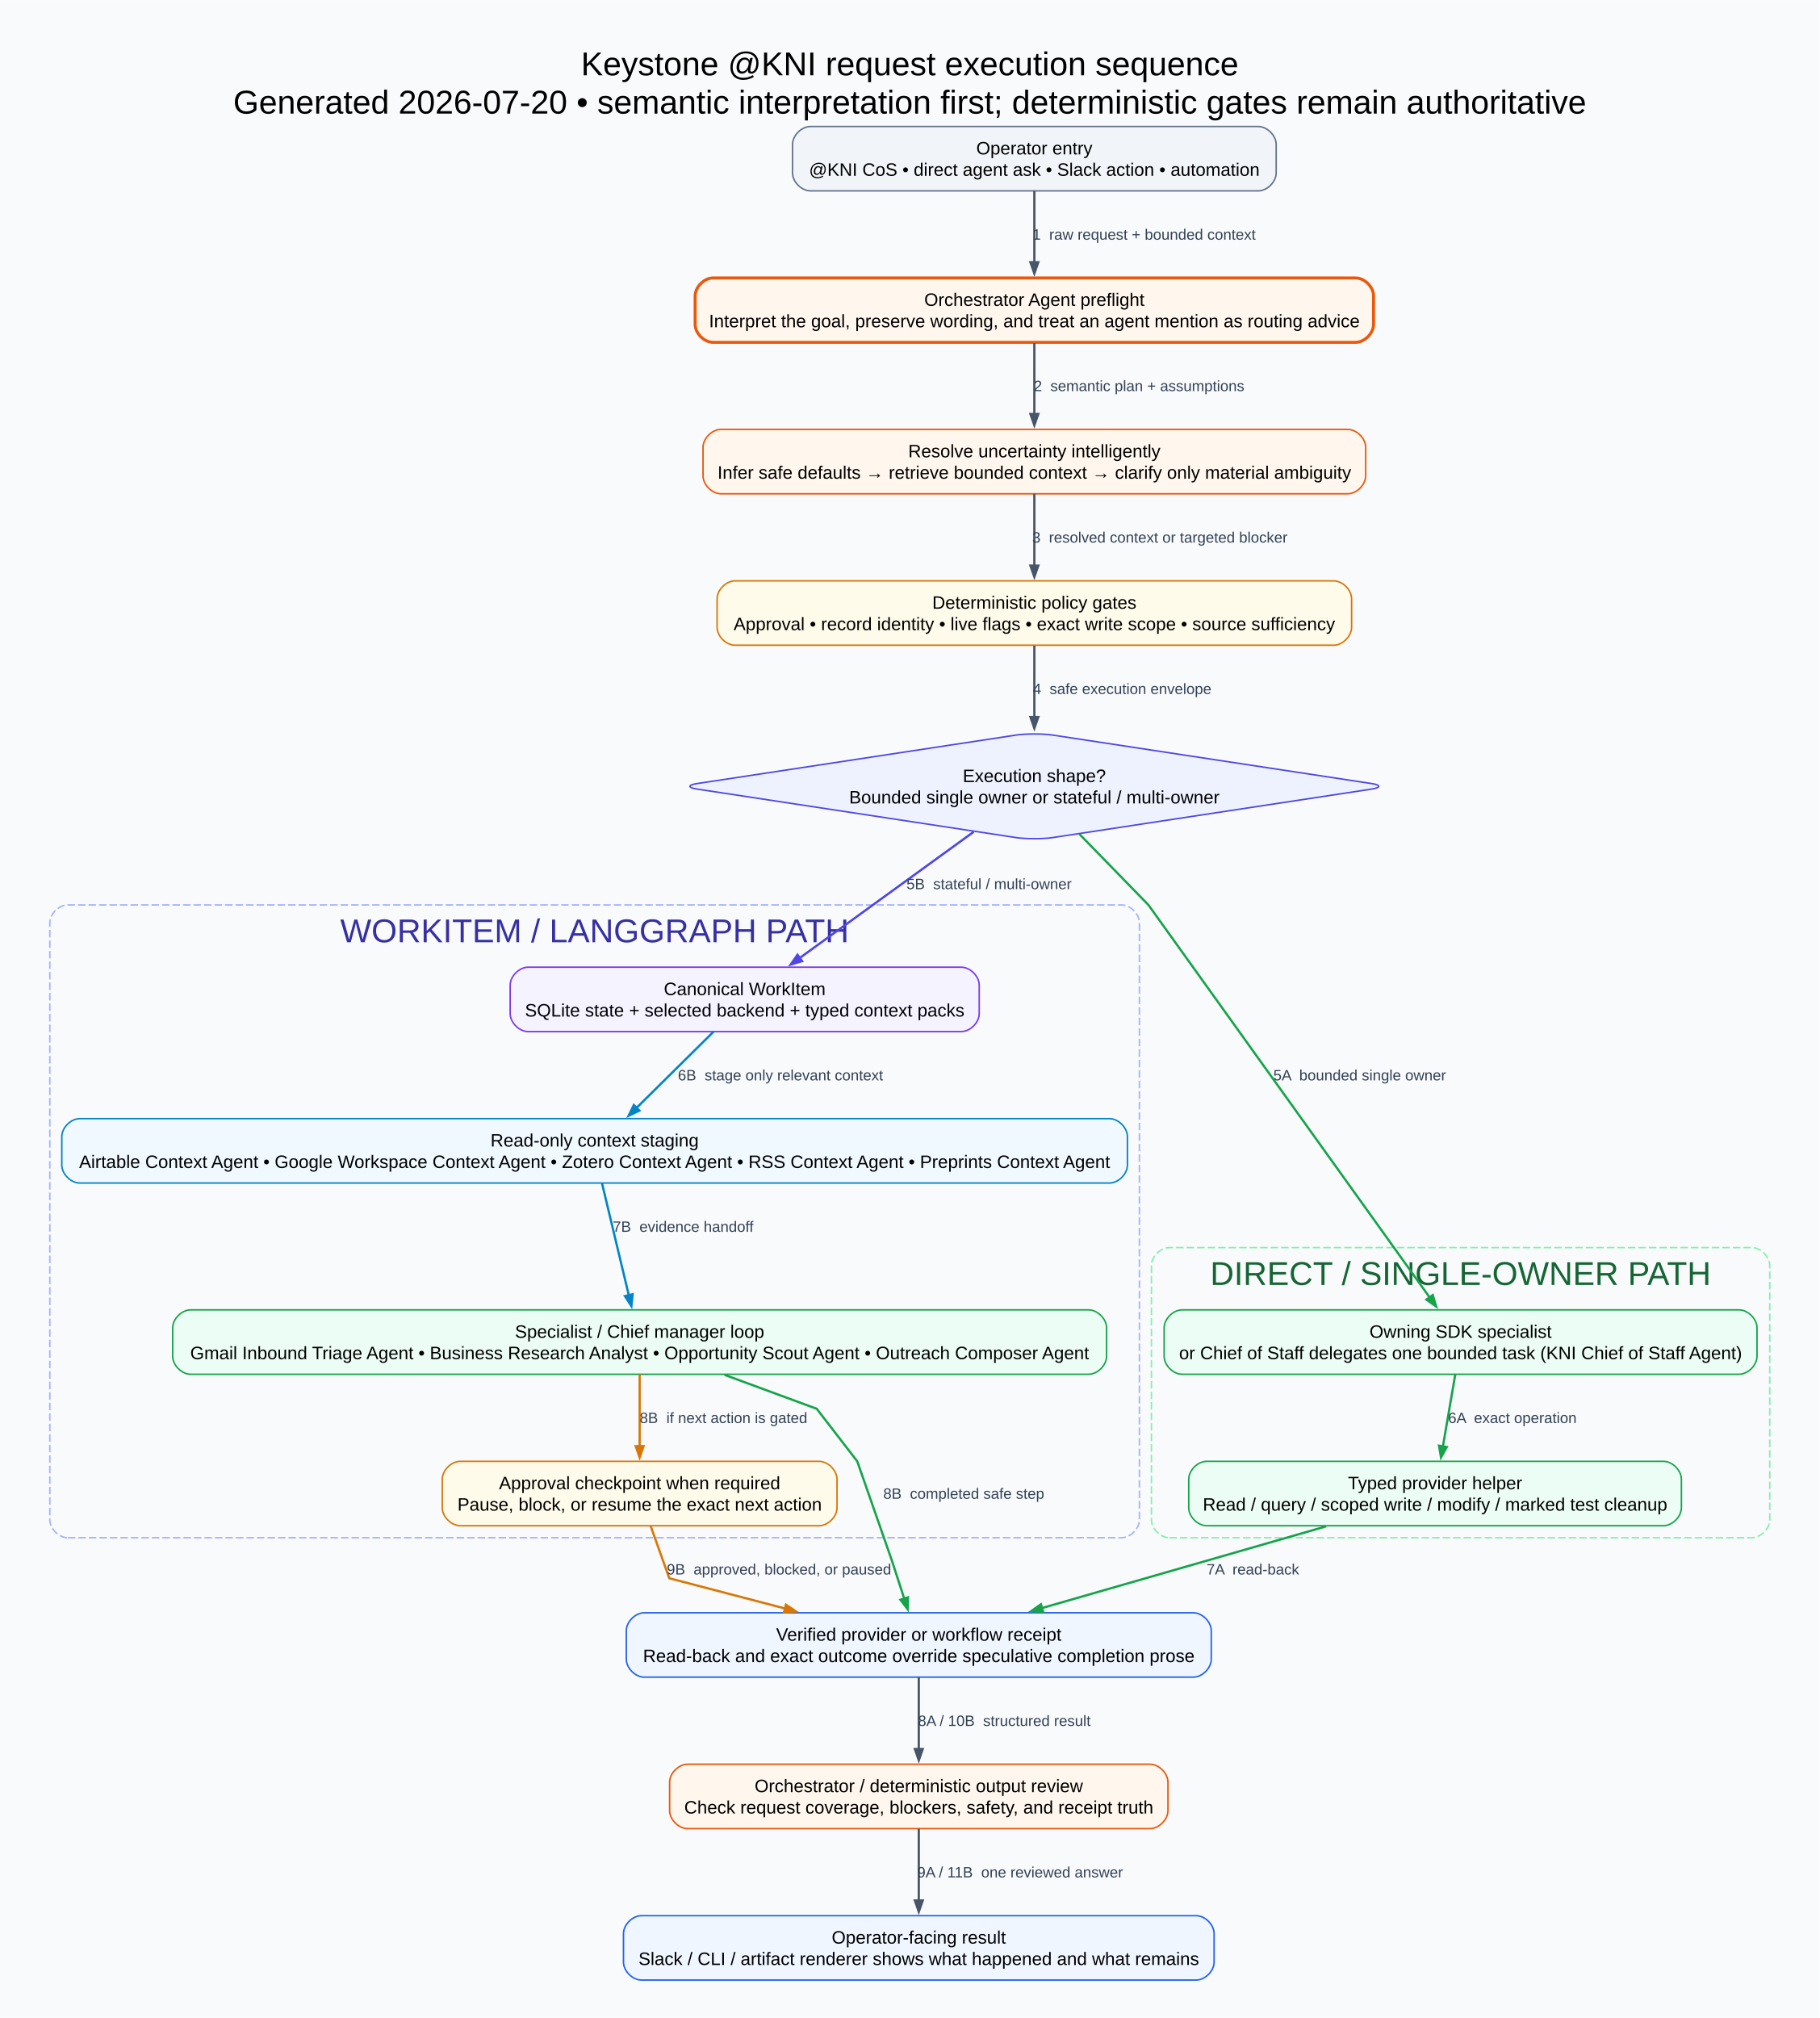
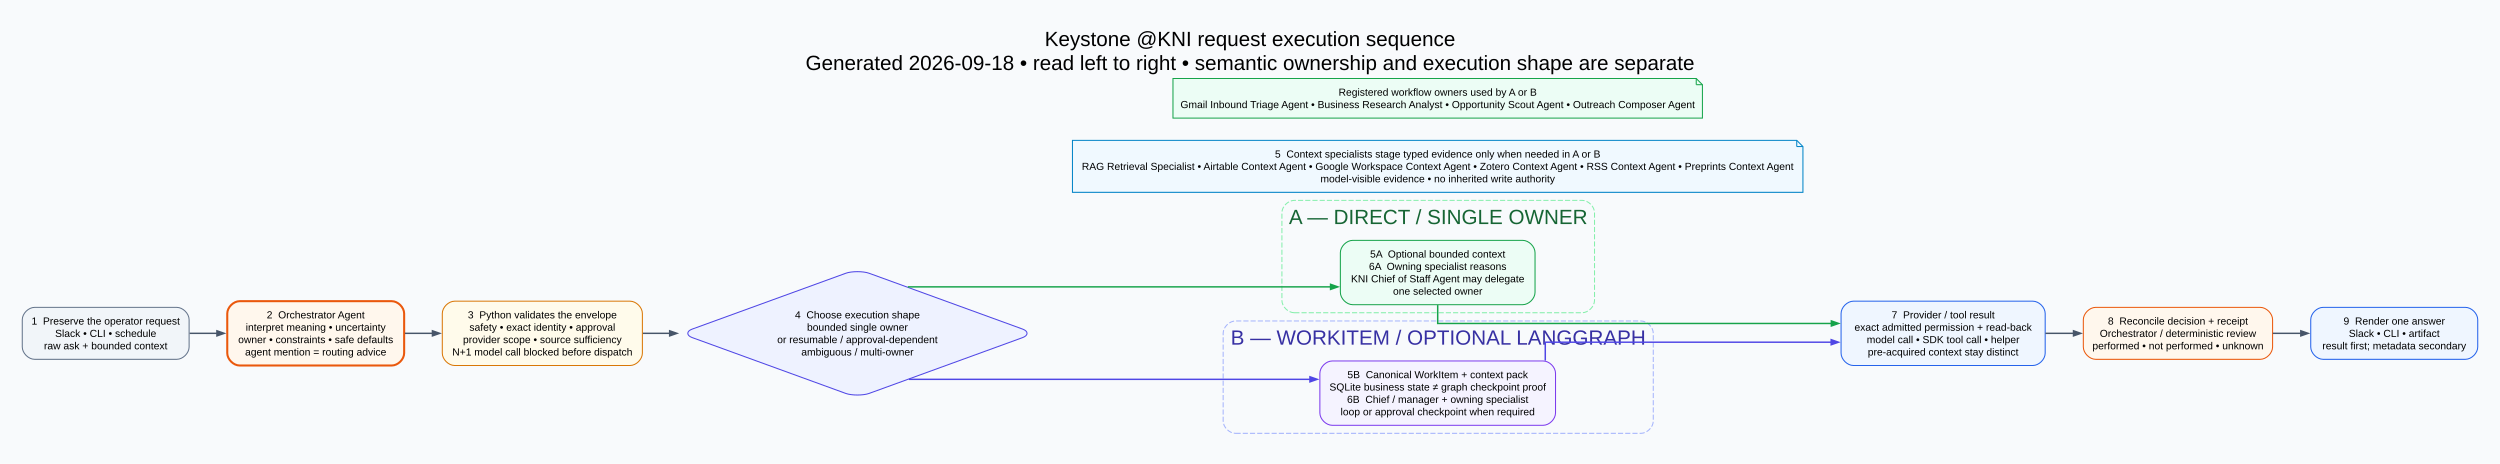
- <svg xmlns="http://www.w3.org/2000/svg" width="1212pt" height="1344pt" viewBox="0.00 0.00 1212.40 1344.30">
-   <g id="graph0" class="graph" transform="scale(1 1) rotate(0) translate(25.2 1319.1)">
-     <polygon fill="#f8fafc" stroke="none" points="-25.2,25.2 -25.2,-1319.1 1187.2,-1319.1 1187.2,25.2 -25.2,25.2" />
-     <text text-anchor="middle" x="581" y="-1269" font-family="Arial" font-size="22.00">Keystone @KNI request execution sequence</text>
-     <text text-anchor="middle" x="581" y="-1243.5" font-family="Arial" font-size="22.00">Generated 2026-07-20 • semantic interpretation first; deterministic gates remain authoritative</text>
+ <svg xmlns="http://www.w3.org/2000/svg" width="2425pt" height="450pt" viewBox="0.00 0.00 2425.15 449.90">
+   <g id="graph0" class="graph" transform="scale(1 1) rotate(0) translate(21.6 428.3)">
+     <polygon fill="#f8fafc" stroke="none" points="-21.6,21.6 -21.6,-428.3 2403.55,-428.3 2403.55,21.6 -21.6,21.6" />
+     <text text-anchor="middle" x="1190.98" y="-383.7" font-family="Arial" font-size="20.00">Keystone @KNI request execution sequence</text>
+     <text text-anchor="middle" x="1190.98" y="-360.45" font-family="Arial" font-size="20.00">Generated 2026-09-18 • read left to right • semantic ownership and execution shape are separate</text>
    <g id="clust1" class="cluster">
-       <path fill="#f8fafc" stroke="#86efac" stroke-dasharray="5,2" d="M754,-294.7C754,-294.7 1142,-294.7 1142,-294.7 1148,-294.7 1154,-300.7 1154,-306.7 1154,-306.7 1154,-476 1154,-476 1154,-482 1148,-488 1142,-488 1142,-488 754,-488 754,-488 748,-488 742,-482 742,-476 742,-476 742,-306.7 742,-306.7 742,-300.7 748,-294.7 754,-294.7" />
-       <text text-anchor="middle" x="948" y="-463.1" font-family="Arial" font-size="22.00" fill="#166534">DIRECT / SINGLE-OWNER PATH</text>
+       <path fill="#f8fafc" stroke="#86efac" stroke-dasharray="5,2" d="M1233.93,-125C1233.93,-125 1513.18,-125 1513.18,-125 1519.18,-125 1525.18,-131 1525.18,-137 1525.18,-137 1525.18,-222 1525.18,-222 1525.18,-228 1519.18,-234 1513.18,-234 1513.18,-234 1233.93,-234 1233.93,-234 1227.93,-234 1221.93,-228 1221.93,-222 1221.93,-222 1221.93,-137 1221.93,-137 1221.93,-131 1227.93,-125 1233.93,-125" />
+       <text text-anchor="middle" x="1373.55" y="-211" font-family="Arial" font-size="20.00" fill="#166534">A — DIRECT / SINGLE OWNER</text>
    </g>
    <g id="clust2" class="cluster">
-       <path fill="#f8fafc" stroke="#a5b4fc" stroke-dasharray="5,2" d="M20,-294.7C20,-294.7 722,-294.7 722,-294.7 728,-294.7 734,-300.7 734,-306.7 734,-306.7 734,-704.3 734,-704.3 734,-710.3 728,-716.3 722,-716.3 722,-716.3 20,-716.3 20,-716.3 14,-716.3 8,-710.3 8,-704.3 8,-704.3 8,-306.7 8,-306.7 8,-300.7 14,-294.7 20,-294.7" />
-       <text text-anchor="middle" x="371" y="-691.4" font-family="Arial" font-size="22.00" fill="#3730a3">WORKITEM / LANGGRAPH PATH</text>
+       <path fill="#f8fafc" stroke="#a5b4fc" stroke-dasharray="5,2" d="M1176.93,-8C1176.93,-8 1570.18,-8 1570.18,-8 1576.18,-8 1582.18,-14 1582.18,-20 1582.18,-20 1582.18,-105 1582.18,-105 1582.18,-111 1576.18,-117 1570.18,-117 1570.18,-117 1176.93,-117 1176.93,-117 1170.93,-117 1164.93,-111 1164.93,-105 1164.93,-105 1164.93,-20 1164.93,-20 1164.93,-14 1170.93,-8 1176.93,-8" />
+       <text text-anchor="middle" x="1373.55" y="-94" font-family="Arial" font-size="20.00" fill="#3730a3">B — WORKITEM / OPTIONAL LANGGRAPH</text>
    </g>
    <g id="node1" class="node">
-       <path fill="#f1f5f9" stroke="#64748b" d="M813.14,-1234.9C813.14,-1234.9 514.86,-1234.9 514.86,-1234.9 508.86,-1234.9 502.86,-1228.9 502.86,-1222.9 502.86,-1222.9 502.86,-1204 502.86,-1204 502.86,-1198 508.86,-1192 514.86,-1192 514.86,-1192 813.14,-1192 813.14,-1192 819.14,-1192 825.14,-1198 825.14,-1204 825.14,-1204 825.14,-1222.9 825.14,-1222.9 825.14,-1228.9 819.14,-1234.9 813.14,-1234.9" />
-       <text text-anchor="middle" x="664" y="-1216.3" font-family="Arial" font-size="12.00">Operator entry</text>
-       <text text-anchor="middle" x="664" y="-1202.05" font-family="Arial" font-size="12.00">@KNI CoS • direct agent ask • Slack action • automation</text>
+       <path fill="#f1f5f9" stroke="#64748b" d="M149.85,-130.2C149.85,-130.2 12,-130.2 12,-130.2 6,-130.2 0,-124.2 0,-118.2 0,-118.2 0,-91.8 0,-91.8 0,-85.8 6,-79.8 12,-79.8 12,-79.8 149.85,-79.8 149.85,-79.8 155.85,-79.8 161.85,-85.8 161.85,-91.8 161.85,-91.8 161.85,-118.2 161.85,-118.2 161.85,-124.2 155.85,-130.2 149.85,-130.2" />
+       <text text-anchor="middle" x="80.93" y="-113.5" font-family="Arial" font-size="10.00">1  Preserve the operator request</text>
+       <text text-anchor="middle" x="80.93" y="-101.5" font-family="Arial" font-size="10.00">Slack • CLI • schedule</text>
+       <text text-anchor="middle" x="80.93" y="-89.5" font-family="Arial" font-size="10.00">raw ask + bounded context</text>
    </g>
    <g id="node2" class="node">
-       <path fill="#fff7ed" stroke="#ea580c" stroke-width="2" d="M878.02,-1134C878.02,-1134 449.98,-1134 449.98,-1134 443.98,-1134 437.98,-1128 437.98,-1122 437.98,-1122 437.98,-1103.1 437.98,-1103.1 437.98,-1097.1 443.98,-1091.1 449.98,-1091.1 449.98,-1091.1 878.02,-1091.1 878.02,-1091.1 884.02,-1091.1 890.02,-1097.1 890.02,-1103.1 890.02,-1103.1 890.02,-1122 890.02,-1122 890.02,-1128 884.02,-1134 878.02,-1134" />
-       <text text-anchor="middle" x="664" y="-1115.4" font-family="Arial" font-size="12.00">Orchestrator Agent preflight</text>
-       <text text-anchor="middle" x="664" y="-1101.15" font-family="Arial" font-size="12.00">Interpret the goal, preserve wording, and treat an agent mention as routing advice</text>
+       <path fill="#fff7ed" stroke="#ea580c" stroke-width="2" d="M358.45,-136.2C358.45,-136.2 210.85,-136.2 210.85,-136.2 204.85,-136.2 198.85,-130.2 198.85,-124.2 198.85,-124.2 198.85,-85.8 198.85,-85.8 198.85,-79.8 204.85,-73.8 210.85,-73.8 210.85,-73.8 358.45,-73.8 358.45,-73.8 364.45,-73.8 370.45,-79.8 370.45,-85.8 370.45,-85.8 370.45,-124.2 370.45,-124.2 370.45,-130.2 364.45,-136.2 358.45,-136.2" />
+       <text text-anchor="middle" x="284.65" y="-119.5" font-family="Arial" font-size="10.00">2  Orchestrator Agent</text>
+       <text text-anchor="middle" x="284.65" y="-107.5" font-family="Arial" font-size="10.00">interpret meaning • uncertainty</text>
+       <text text-anchor="middle" x="284.65" y="-95.5" font-family="Arial" font-size="10.00">owner • constraints • safe defaults</text>
+       <text text-anchor="middle" x="284.65" y="-83.5" font-family="Arial" font-size="10.00">agent mention = routing advice</text>
    </g>
    <g id="edge1" class="edge">
-       <path fill="none" stroke="#475569" stroke-width="1.5" d="M664,-1191.96C664,-1178.22 664,-1159.88 664,-1144.39" />
-       <polygon fill="#475569" stroke="#475569" stroke-width="1.5" points="666.63,-1144.47 664,-1136.97 661.38,-1144.47 666.63,-1144.47" />
-       <text text-anchor="middle" x="737.12" y="-1159.5" font-family="Arial" font-size="10.00" fill="#334155">1  raw request + bounded context</text>
+       <path fill="none" stroke="#475569" stroke-width="1.45" d="M162.32,-105C162.32,-105 188.85,-105 188.85,-105" />
+       <polygon fill="#475569" stroke="#475569" stroke-width="1.45" points="188.85,-107.45 195.85,-105 188.85,-102.55 188.85,-107.45" />
    </g>
    <g id="node3" class="node">
-       <path fill="#fff7ed" stroke="#ea580c" d="M872.77,-1033.1C872.77,-1033.1 455.23,-1033.1 455.23,-1033.1 449.23,-1033.1 443.23,-1027.1 443.23,-1021.1 443.23,-1021.1 443.23,-1002.2 443.23,-1002.2 443.23,-996.2 449.23,-990.2 455.23,-990.2 455.23,-990.2 872.77,-990.2 872.77,-990.2 878.77,-990.2 884.77,-996.2 884.77,-1002.2 884.77,-1002.2 884.77,-1021.1 884.77,-1021.1 884.77,-1027.1 878.77,-1033.1 872.77,-1033.1" />
-       <text text-anchor="middle" x="664" y="-1014.5" font-family="Arial" font-size="12.00">Resolve uncertainty intelligently</text>
-       <text text-anchor="middle" x="664" y="-1000.25" font-family="Arial" font-size="12.00">Infer safe defaults → retrieve bounded context → clarify only material ambiguity</text>
+       <path fill="#fffbeb" stroke="#d97706" d="M589.55,-136.2C589.55,-136.2 419.45,-136.2 419.45,-136.2 413.45,-136.2 407.45,-130.2 407.45,-124.2 407.45,-124.2 407.45,-85.8 407.45,-85.8 407.45,-79.8 413.45,-73.8 419.45,-73.8 419.45,-73.8 589.55,-73.8 589.55,-73.8 595.55,-73.8 601.55,-79.8 601.55,-85.8 601.55,-85.8 601.55,-124.2 601.55,-124.2 601.55,-130.2 595.55,-136.2 589.55,-136.2" />
+       <text text-anchor="middle" x="504.5" y="-119.5" font-family="Arial" font-size="10.00">3  Python validates the envelope</text>
+       <text text-anchor="middle" x="504.5" y="-107.5" font-family="Arial" font-size="10.00">safety • exact identity • approval</text>
+       <text text-anchor="middle" x="504.5" y="-95.5" font-family="Arial" font-size="10.00">provider scope • source sufficiency</text>
+       <text text-anchor="middle" x="504.5" y="-83.5" font-family="Arial" font-size="10.00">N+1 model call blocked before dispatch</text>
    </g>
    <g id="edge2" class="edge">
-       <path fill="none" stroke="#475569" stroke-width="1.5" d="M664,-1090.58C664,-1076.81 664,-1058.57 664,-1043.2" />
-       <polygon fill="#475569" stroke="#475569" stroke-width="1.5" points="666.63,-1043.36 664,-1035.86 661.38,-1043.36 666.63,-1043.36" />
-       <text text-anchor="middle" x="733.75" y="-1058.6" font-family="Arial" font-size="10.00" fill="#334155">2  semantic plan + assumptions</text>
+       <path fill="none" stroke="#475569" stroke-width="1.45" d="M371.22,-105C371.22,-105 397.91,-105 397.91,-105" />
+       <polygon fill="#475569" stroke="#475569" stroke-width="1.45" points="397.91,-107.45 404.91,-105 397.91,-102.55 397.91,-107.45" />
    </g>
    <g id="node4" class="node">
-       <path fill="#fffbeb" stroke="#d97706" d="M863.39,-932.2C863.39,-932.2 464.61,-932.2 464.61,-932.2 458.61,-932.2 452.61,-926.2 452.61,-920.2 452.61,-920.2 452.61,-901.3 452.61,-901.3 452.61,-895.3 458.61,-889.3 464.61,-889.3 464.61,-889.3 863.39,-889.3 863.39,-889.3 869.39,-889.3 875.39,-895.3 875.39,-901.3 875.39,-901.3 875.39,-920.2 875.39,-920.2 875.39,-926.2 869.39,-932.2 863.39,-932.2" />
-       <text text-anchor="middle" x="664" y="-913.6" font-family="Arial" font-size="12.00">Deterministic policy gates</text>
-       <text text-anchor="middle" x="664" y="-899.35" font-family="Arial" font-size="12.00">Approval • record identity • live flags • exact write scope • source sufficiency</text>
+       <path fill="#eef2ff" stroke="#4f46e5" d="M798.87,-163.3C798.87,-163.3 649.83,-109.1 649.83,-109.1 644.19,-107.05 644.19,-102.95 649.83,-100.9 649.83,-100.9 798.87,-46.7 798.87,-46.7 804.51,-44.65 815.79,-44.65 821.43,-46.7 821.43,-46.7 970.47,-100.9 970.47,-100.9 976.11,-102.95 976.11,-107.05 970.47,-109.1 970.47,-109.1 821.43,-163.3 821.43,-163.3 815.79,-165.35 804.51,-165.35 798.87,-163.3" />
+       <text text-anchor="middle" x="810.15" y="-119.5" font-family="Arial" font-size="10.00">4  Choose execution shape</text>
+       <text text-anchor="middle" x="810.15" y="-107.5" font-family="Arial" font-size="10.00">bounded single owner</text>
+       <text text-anchor="middle" x="810.15" y="-95.5" font-family="Arial" font-size="10.00">or resumable / approval-dependent</text>
+       <text text-anchor="middle" x="810.15" y="-83.5" font-family="Arial" font-size="10.00">ambiguous / multi-owner</text>
    </g>
    <g id="edge3" class="edge">
-       <path fill="none" stroke="#475569" stroke-width="1.5" d="M664,-990.16C664,-976.33 664,-957.83 664,-942.27" />
-       <polygon fill="#475569" stroke="#475569" stroke-width="1.5" points="666.63,-942.33 664,-934.83 661.38,-942.33 666.63,-942.33" />
-       <text text-anchor="middle" x="747.62" y="-957.7" font-family="Arial" font-size="10.00" fill="#334155">3  resolved context or targeted blocker</text>
+       <path fill="none" stroke="#475569" stroke-width="1.45" d="M602.05,-105C602.05,-105 628.03,-105 628.03,-105" />
+       <polygon fill="#475569" stroke="#475569" stroke-width="1.45" points="628.03,-107.45 635.03,-105 628.03,-102.55 628.03,-107.45" />
    </g>
    <g id="node5" class="node">
-       <path fill="#eef2ff" stroke="#4f46e5" d="M652.14,-829.5C652.14,-829.5 438.98,-797.1 438.98,-797.1 433.05,-796.2 433.05,-794.4 438.98,-793.5 438.98,-793.5 652.14,-761.1 652.14,-761.1 658.07,-760.2 669.93,-760.2 675.86,-761.1 675.86,-761.1 889.02,-793.5 889.02,-793.5 894.95,-794.4 894.95,-796.2 889.02,-797.1 889.02,-797.1 675.86,-829.5 675.86,-829.5 669.93,-830.4 658.07,-830.4 652.14,-829.5" />
-       <text text-anchor="middle" x="664" y="-798.15" font-family="Arial" font-size="12.00">Execution shape?</text>
-       <text text-anchor="middle" x="664" y="-783.9" font-family="Arial" font-size="12.00">Bounded single owner or stateful / multi-owner</text>
+       <path fill="#ecfdf5" stroke="#16a34a" d="M1455.48,-195.2C1455.48,-195.2 1290.63,-195.2 1290.63,-195.2 1284.63,-195.2 1278.63,-189.2 1278.63,-183.2 1278.63,-183.2 1278.63,-144.8 1278.63,-144.8 1278.63,-138.8 1284.63,-132.8 1290.63,-132.8 1290.63,-132.8 1455.48,-132.8 1455.48,-132.8 1461.48,-132.8 1467.48,-138.8 1467.48,-144.8 1467.48,-144.8 1467.48,-183.2 1467.48,-183.2 1467.48,-189.2 1461.48,-195.2 1455.48,-195.2" />
+       <text text-anchor="middle" x="1373.05" y="-178.5" font-family="Arial" font-size="10.00">5A  Optional bounded context</text>
+       <text text-anchor="middle" x="1373.05" y="-166.5" font-family="Arial" font-size="10.00">6A  Owning specialist reasons</text>
+       <text text-anchor="middle" x="1373.05" y="-154.5" font-family="Arial" font-size="10.00">KNI Chief of Staff Agent may delegate</text>
+       <text text-anchor="middle" x="1373.05" y="-142.5" font-family="Arial" font-size="10.00">one selected owner</text>
    </g>
    <g id="edge4" class="edge">
-       <path fill="none" stroke="#475569" stroke-width="1.5" d="M664,-888.94C664,-875.57 664,-857.68 664,-841.19" />
-       <polygon fill="#475569" stroke="#475569" stroke-width="1.5" points="666.63,-841.46 664,-833.96 661.38,-841.46 666.63,-841.46" />
-       <text text-anchor="middle" x="722.5" y="-856.8" font-family="Arial" font-size="10.00" fill="#334155">4  safe execution envelope</text>
+       <path fill="none" stroke="#16a34a" stroke-width="1.45" d="M859.12,-150.1C859.12,-150.1 1269.14,-150.1 1269.14,-150.1" />
+       <polygon fill="#16a34a" stroke="#16a34a" stroke-width="1.45" points="1269.14,-152.55 1276.14,-150.1 1269.14,-147.65 1269.14,-152.55" />
    </g>
    <g id="node6" class="node">
-       <path fill="#ecfdf5" stroke="#16a34a" d="M1133.52,-446.5C1133.52,-446.5 762.48,-446.5 762.48,-446.5 756.48,-446.5 750.48,-440.5 750.48,-434.5 750.48,-434.5 750.48,-415.6 750.48,-415.6 750.48,-409.6 756.48,-403.6 762.48,-403.6 762.48,-403.6 1133.52,-403.6 1133.52,-403.6 1139.52,-403.6 1145.52,-409.6 1145.52,-415.6 1145.52,-415.6 1145.52,-434.5 1145.52,-434.5 1145.52,-440.5 1139.52,-446.5 1133.52,-446.5" />
-       <text text-anchor="middle" x="948" y="-427.9" font-family="Arial" font-size="12.00">Owning SDK specialist</text>
-       <text text-anchor="middle" x="948" y="-413.65" font-family="Arial" font-size="12.00">or Chief of Staff delegates one bounded task (KNI Chief of Staff Agent)</text>
+       <path fill="#f5f3ff" stroke="#7c3aed" d="M1475.35,-78.2C1475.35,-78.2 1270.75,-78.2 1270.75,-78.2 1264.75,-78.2 1258.75,-72.2 1258.75,-66.2 1258.75,-66.2 1258.75,-27.8 1258.75,-27.8 1258.75,-21.8 1264.75,-15.8 1270.75,-15.8 1270.75,-15.8 1475.35,-15.8 1475.35,-15.8 1481.35,-15.8 1487.35,-21.8 1487.35,-27.8 1487.35,-27.8 1487.35,-66.2 1487.35,-66.2 1487.35,-72.2 1481.35,-78.2 1475.35,-78.2" />
+       <text text-anchor="middle" x="1373.05" y="-61.5" font-family="Arial" font-size="10.00">5B  Canonical WorkItem + context pack</text>
+       <text text-anchor="middle" x="1373.05" y="-49.5" font-family="Arial" font-size="10.00">SQLite business state ≠ graph checkpoint proof</text>
+       <text text-anchor="middle" x="1373.05" y="-37.5" font-family="Arial" font-size="10.00">6B  Chief / manager + owning specialist</text>
+       <text text-anchor="middle" x="1373.05" y="-25.5" font-family="Arial" font-size="10.00">loop or approval checkpoint when required</text>
    </g>
    <g id="edge5" class="edge">
-       <path fill="none" stroke="#16a34a" stroke-width="1.5" d="M694.04,-763.47C715.28,-741.67 740,-716.3 740,-716.3 740,-716.3 875.31,-527.49 927.66,-454.43" />
-       <polygon fill="#16a34a" stroke="#16a34a" stroke-width="1.5" points="929.48,-456.39 931.72,-448.77 925.22,-453.34 929.48,-456.39" />
-       <text text-anchor="middle" x="880.77" y="-599.4" font-family="Arial" font-size="10.00" fill="#334155">5A  bounded single owner</text>
+       <path fill="none" stroke="#4f46e5" stroke-width="1.45" d="M860.1,-60.4C860.1,-60.4 1249.15,-60.4 1249.15,-60.4" />
+       <polygon fill="#4f46e5" stroke="#4f46e5" stroke-width="1.45" points="1249.15,-62.85 1256.15,-60.4 1249.15,-57.95 1249.15,-62.85" />
+     </g>
+     <g id="node9" class="node">
+       <path fill="#eff6ff" stroke="#2563eb" d="M1950.35,-136.2C1950.35,-136.2 1776.35,-136.2 1776.35,-136.2 1770.35,-136.2 1764.35,-130.2 1764.35,-124.2 1764.35,-124.2 1764.35,-85.8 1764.35,-85.8 1764.35,-79.8 1770.35,-73.8 1776.35,-73.8 1776.35,-73.8 1950.35,-73.8 1950.35,-73.8 1956.35,-73.8 1962.35,-79.8 1962.35,-85.8 1962.35,-85.8 1962.35,-124.2 1962.35,-124.2 1962.35,-130.2 1956.35,-136.2 1950.35,-136.2" />
+       <text text-anchor="middle" x="1863.35" y="-119.5" font-family="Arial" font-size="10.00">7  Provider / tool result</text>
+       <text text-anchor="middle" x="1863.35" y="-107.5" font-family="Arial" font-size="10.00">exact admitted permission + read-back</text>
+       <text text-anchor="middle" x="1863.35" y="-95.5" font-family="Arial" font-size="10.00">model call • SDK tool call • helper</text>
+       <text text-anchor="middle" x="1863.35" y="-83.5" font-family="Arial" font-size="10.00">pre-acquired context stay distinct</text>
+     </g>
+     <g id="edge6" class="edge">
+       <path fill="none" stroke="#16a34a" stroke-width="1.45" d="M1373.05,-132.43C1373.05,-122.75 1373.05,-114.6 1373.05,-114.6 1373.05,-114.6 1754.94,-114.6 1754.94,-114.6" />
+       <polygon fill="#16a34a" stroke="#16a34a" stroke-width="1.45" points="1754.94,-117.05 1761.94,-114.6 1754.94,-112.15 1754.94,-117.05" />
+     </g>
+     <g id="edge7" class="edge">
+       <path fill="none" stroke="#4f46e5" stroke-width="1.45" d="M1477.41,-78.57C1477.41,-88.25 1477.41,-96.4 1477.41,-96.4 1477.41,-96.4 1754.77,-96.4 1754.77,-96.4" />
+       <polygon fill="#4f46e5" stroke="#4f46e5" stroke-width="1.45" points="1754.77,-98.85 1761.77,-96.4 1754.77,-93.95 1754.77,-98.85" />
+     </g>
+     <g id="node7" class="node">
+       <polygon fill="#f0f9ff" stroke="#0284c7" points="1721.35,-292.2 1018.75,-292.2 1018.75,-241.8 1727.35,-241.8 1727.35,-286.2 1721.35,-292.2" />
+       <polyline fill="none" stroke="#0284c7" points="1721.35,-292.2 1721.35,-286.2" />
+       <polyline fill="none" stroke="#0284c7" points="1727.35,-286.2 1721.35,-286.2" />
+       <text text-anchor="middle" x="1373.05" y="-275.5" font-family="Arial" font-size="10.00">5  Context specialists stage typed evidence only when needed in A or B</text>
+       <text text-anchor="middle" x="1373.05" y="-263.5" font-family="Arial" font-size="10.00">RAG Retrieval Specialist • Airtable Context Agent • Google Workspace Context Agent • Zotero Context Agent • RSS Context Agent • Preprints Context Agent</text>
+       <text text-anchor="middle" x="1373.05" y="-251.5" font-family="Arial" font-size="10.00">model-visible evidence • no inherited write authority</text>
    </g>
    <g id="node8" class="node">
-       <path fill="#f5f3ff" stroke="#7c3aed" d="M615.27,-674.8C615.27,-674.8 326.73,-674.8 326.73,-674.8 320.73,-674.8 314.73,-668.8 314.73,-662.8 314.73,-662.8 314.73,-643.9 314.73,-643.9 314.73,-637.9 320.73,-631.9 326.73,-631.9 326.73,-631.9 615.27,-631.9 615.27,-631.9 621.27,-631.9 627.27,-637.9 627.27,-643.9 627.27,-643.9 627.27,-662.8 627.27,-662.8 627.27,-668.8 621.27,-674.8 615.27,-674.8" />
-       <text text-anchor="middle" x="471" y="-656.2" font-family="Arial" font-size="12.00">Canonical WorkItem</text>
-       <text text-anchor="middle" x="471" y="-641.95" font-family="Arial" font-size="12.00">SQLite state + selected backend + typed context packs</text>
+       <polygon fill="#ecfdf5" stroke="#16a34a" points="1623.85,-352.2 1116.25,-352.2 1116.25,-313.8 1629.85,-313.8 1629.85,-346.2 1623.85,-352.2" />
+       <polyline fill="none" stroke="#16a34a" points="1623.85,-352.2 1623.85,-346.2" />
+       <polyline fill="none" stroke="#16a34a" points="1629.85,-346.2 1623.85,-346.2" />
+       <text text-anchor="middle" x="1373.05" y="-335.5" font-family="Arial" font-size="10.00">Registered workflow owners used by A or B</text>
+       <text text-anchor="middle" x="1373.05" y="-323.5" font-family="Arial" font-size="10.00">Gmail Inbound Triage Agent • Business Research Analyst • Opportunity Scout Agent • Outreach Composer Agent</text>
+     </g>
+     <g id="node10" class="node">
+       <path fill="#fff7ed" stroke="#ea580c" d="M2170.95,-130.2C2170.95,-130.2 2011.35,-130.2 2011.35,-130.2 2005.35,-130.2 1999.35,-124.2 1999.35,-118.2 1999.35,-118.2 1999.35,-91.8 1999.35,-91.8 1999.35,-85.8 2005.35,-79.8 2011.35,-79.8 2011.35,-79.8 2170.95,-79.8 2170.95,-79.8 2176.95,-79.8 2182.95,-85.8 2182.95,-91.8 2182.95,-91.8 2182.95,-118.2 2182.95,-118.2 2182.95,-124.2 2176.95,-130.2 2170.95,-130.2" />
+       <text text-anchor="middle" x="2091.15" y="-113.5" font-family="Arial" font-size="10.00">8  Reconcile decision + receipt</text>
+       <text text-anchor="middle" x="2091.15" y="-101.5" font-family="Arial" font-size="10.00">Orchestrator / deterministic review</text>
+       <text text-anchor="middle" x="2091.15" y="-89.5" font-family="Arial" font-size="10.00">performed • not performed • unknown</text>
    </g>
    <g id="edge8" class="edge">
-       <path fill="none" stroke="#4f46e5" stroke-width="1.5" d="M623.54,-764.96C589.26,-740.1 540.54,-704.78 507.45,-680.78" />
-       <polygon fill="#4f46e5" stroke="#4f46e5" stroke-width="1.5" points="509.26,-678.85 501.65,-676.57 506.18,-683.1 509.26,-678.85" />
-       <text text-anchor="middle" x="633.81" y="-726.8" font-family="Arial" font-size="10.00" fill="#334155">5B  stateful / multi-owner</text>
+       <path fill="none" stroke="#475569" stroke-width="1.45" d="M1962.6,-105C1962.6,-105 1989.85,-105 1989.85,-105" />
+       <polygon fill="#475569" stroke="#475569" stroke-width="1.45" points="1989.85,-107.45 1996.85,-105 1989.85,-102.55 1989.85,-107.45" />
    </g>
-     <g id="node7" class="node">
-       <path fill="#ecfdf5" stroke="#16a34a" d="M1083.14,-345.6C1083.14,-345.6 778.86,-345.6 778.86,-345.6 772.86,-345.6 766.86,-339.6 766.86,-333.6 766.86,-333.6 766.86,-314.7 766.86,-314.7 766.86,-308.7 772.86,-302.7 778.86,-302.7 778.86,-302.7 1083.14,-302.7 1083.14,-302.7 1089.14,-302.7 1095.14,-308.7 1095.14,-314.7 1095.14,-314.7 1095.14,-333.6 1095.14,-333.6 1095.14,-339.6 1089.14,-345.6 1083.14,-345.6" />
-       <text text-anchor="middle" x="931" y="-327" font-family="Arial" font-size="12.00">Typed provider helper</text>
-       <text text-anchor="middle" x="931" y="-312.75" font-family="Arial" font-size="12.00">Read / query / scoped write / modify / marked test cleanup</text>
-     </g>
-     <g id="edge6" class="edge">
-       <path fill="none" stroke="#16a34a" stroke-width="1.5" d="M944.48,-403.56C942.08,-389.6 938.86,-370.88 936.17,-355.23" />
-       <polygon fill="#16a34a" stroke="#16a34a" stroke-width="1.5" points="938.82,-355.14 934.96,-348.19 933.64,-356.03 938.82,-355.14" />
-       <text text-anchor="middle" x="982.52" y="-371.1" font-family="Arial" font-size="10.00" fill="#334155">6A  exact operation</text>
-     </g>
-     <g id="node12" class="node">
-       <path fill="#eff6ff" stroke="#2563eb" d="M769.89,-244.7C769.89,-244.7 404.11,-244.7 404.11,-244.7 398.11,-244.7 392.11,-238.7 392.11,-232.7 392.11,-232.7 392.11,-213.8 392.11,-213.8 392.11,-207.8 398.11,-201.8 404.11,-201.8 404.11,-201.8 769.89,-201.8 769.89,-201.8 775.89,-201.8 781.89,-207.8 781.89,-213.8 781.89,-213.8 781.89,-232.7 781.89,-232.7 781.89,-238.7 775.89,-244.7 769.89,-244.7" />
-       <text text-anchor="middle" x="587" y="-226.1" font-family="Arial" font-size="12.00">Verified provider or workflow receipt</text>
-       <text text-anchor="middle" x="587" y="-211.85" font-family="Arial" font-size="12.00">Read-back and exact outcome override speculative completion prose</text>
-     </g>
-     <g id="edge7" class="edge">
-       <path fill="none" stroke="#16a34a" stroke-width="1.5" d="M858.47,-302.3C802.99,-286.35 726.48,-264.35 668.82,-247.77" />
-       <polygon fill="#16a34a" stroke="#16a34a" stroke-width="1.5" points="669.85,-245.34 661.91,-245.79 668.39,-250.38 669.85,-245.34" />
-       <text text-anchor="middle" x="809.6" y="-270.2" font-family="Arial" font-size="10.00" fill="#334155">7A  read-back</text>
-     </g>
-     <g id="node9" class="node">
-       <path fill="#f0f9ff" stroke="#0284c7" d="M714.02,-573.9C714.02,-573.9 27.98,-573.9 27.98,-573.9 21.98,-573.9 15.98,-567.9 15.98,-561.9 15.98,-561.9 15.98,-543 15.98,-543 15.98,-537 21.98,-531 27.98,-531 27.98,-531 714.02,-531 714.02,-531 720.02,-531 726.02,-537 726.02,-543 726.02,-543 726.02,-561.9 726.02,-561.9 726.02,-567.9 720.02,-573.9 714.02,-573.9" />
-       <text text-anchor="middle" x="371" y="-555.3" font-family="Arial" font-size="12.00">Read-only context staging</text>
-       <text text-anchor="middle" x="371" y="-541.05" font-family="Arial" font-size="12.00">Airtable Context Agent • Google Workspace Context Agent • Zotero Context Agent • RSS Context Agent • Preprints Context Agent</text>
+     <g id="node11" class="node">
+       <path fill="#eff6ff" stroke="#2563eb" d="M2369.95,-130.2C2369.95,-130.2 2231.95,-130.2 2231.95,-130.2 2225.95,-130.2 2219.95,-124.2 2219.95,-118.2 2219.95,-118.2 2219.95,-91.8 2219.95,-91.8 2219.95,-85.8 2225.95,-79.8 2231.95,-79.8 2231.95,-79.8 2369.95,-79.8 2369.95,-79.8 2375.95,-79.8 2381.95,-85.8 2381.95,-91.8 2381.95,-91.8 2381.95,-118.2 2381.95,-118.2 2381.95,-124.2 2375.95,-130.2 2369.95,-130.2" />
+       <text text-anchor="middle" x="2300.95" y="-113.5" font-family="Arial" font-size="10.00">9  Render one answer</text>
+       <text text-anchor="middle" x="2300.95" y="-101.5" font-family="Arial" font-size="10.00">Slack • CLI • artifact</text>
+       <text text-anchor="middle" x="2300.95" y="-89.5" font-family="Arial" font-size="10.00">result first; metadata secondary</text>
    </g>
    <g id="edge9" class="edge">
-       <path fill="none" stroke="#0284c7" stroke-width="1.5" d="M450.28,-631.86C435.36,-617.1 415.08,-597.04 398.76,-580.91" />
-       <polygon fill="#0284c7" stroke="#0284c7" stroke-width="1.5" points="400.83,-579.26 393.65,-575.85 397.14,-582.99 400.83,-579.26" />
-       <text text-anchor="middle" x="494.86" y="-599.4" font-family="Arial" font-size="10.00" fill="#334155">6B  stage only relevant context</text>
-     </g>
-     <g id="node10" class="node">
-       <path fill="#ecfdf5" stroke="#16a34a" d="M700.14,-446.5C700.14,-446.5 101.86,-446.5 101.86,-446.5 95.85,-446.5 89.86,-440.5 89.86,-434.5 89.86,-434.5 89.86,-415.6 89.86,-415.6 89.86,-409.6 95.86,-403.6 101.86,-403.6 101.86,-403.6 700.14,-403.6 700.14,-403.6 706.14,-403.6 712.14,-409.6 712.14,-415.6 712.14,-415.6 712.14,-434.5 712.14,-434.5 712.14,-440.5 706.14,-446.5 700.14,-446.5" />
-       <text text-anchor="middle" x="401" y="-427.9" font-family="Arial" font-size="12.00">Specialist / Chief manager loop</text>
-       <text text-anchor="middle" x="401" y="-413.65" font-family="Arial" font-size="12.00">Gmail Inbound Triage Agent • Business Research Analyst • Opportunity Scout Agent • Outreach Composer Agent</text>
-     </g>
-     <g id="edge10" class="edge">
-       <path fill="none" stroke="#0284c7" stroke-width="1.5" d="M375.95,-530.74C380.82,-510.41 388.29,-479.18 393.81,-456.12" />
-       <polygon fill="#0284c7" stroke="#0284c7" stroke-width="1.5" points="396.32,-456.9 395.51,-449 391.21,-455.68 396.32,-456.9" />
-       <text text-anchor="middle" x="429.95" y="-498.5" font-family="Arial" font-size="10.00" fill="#334155">7B  evidence handoff</text>
-     </g>
-     <g id="node11" class="node">
-       <path fill="#fffbeb" stroke="#d97706" d="M520.52,-345.6C520.52,-345.6 281.48,-345.6 281.48,-345.6 275.48,-345.6 269.48,-339.6 269.48,-333.6 269.48,-333.6 269.48,-314.7 269.48,-314.7 269.48,-308.7 275.48,-302.7 281.48,-302.7 281.48,-302.7 520.52,-302.7 520.52,-302.7 526.52,-302.7 532.52,-308.7 532.52,-314.7 532.52,-314.7 532.52,-333.6 532.52,-333.6 532.52,-339.6 526.52,-345.6 520.52,-345.6" />
-       <text text-anchor="middle" x="401" y="-327" font-family="Arial" font-size="12.00">Approval checkpoint when required</text>
-       <text text-anchor="middle" x="401" y="-312.75" font-family="Arial" font-size="12.00">Pause, block, or resume the exact next action</text>
-     </g>
-     <g id="edge11" class="edge">
-       <path fill="none" stroke="#d97706" stroke-width="1.5" d="M401,-403.56C401,-389.73 401,-371.23 401,-355.67" />
-       <polygon fill="#d97706" stroke="#d97706" stroke-width="1.5" points="403.63,-355.73 401,-348.23 398.38,-355.73 403.63,-355.73" />
-       <text text-anchor="middle" x="456.88" y="-371.1" font-family="Arial" font-size="10.00" fill="#334155">8B  if next action is gated</text>
-     </g>
-     <g id="edge12" class="edge">
-       <path fill="none" stroke="#16a34a" stroke-width="1.5" d="M457.58,-403.22C487.86,-392.06 519,-380.6 519,-380.6 519,-380.6 546,-345.6 546,-345.6 546,-345.6 569,-279.7 569,-279.7 569,-279.7 573.08,-267.13 577.35,-253.96" />
-       <polygon fill="#16a34a" stroke="#16a34a" stroke-width="1.5" points="579.78,-255 579.6,-247.06 574.78,-253.38 579.78,-255" />
-       <text text-anchor="middle" x="616.96" y="-320.65" font-family="Arial" font-size="10.00" fill="#334155">8B  completed safe step</text>
-     </g>
-     <g id="edge13" class="edge">
-       <path fill="none" stroke="#d97706" stroke-width="1.5" d="M408.35,-302.5C413.97,-286.74 420.75,-267.7 420.75,-267.7 420.75,-267.7 458.66,-257.79 498.28,-247.44" />
-       <polygon fill="#d97706" stroke="#d97706" stroke-width="1.5" points="498.49,-250.09 505.09,-245.66 497.17,-245.02 498.49,-250.09" />
-       <text text-anchor="middle" x="493.88" y="-270.2" font-family="Arial" font-size="10.00" fill="#334155">9B  approved, blocked, or paused</text>
-     </g>
-     <g id="node13" class="node">
-       <path fill="#fff7ed" stroke="#ea580c" d="M741.02,-143.8C741.02,-143.8 432.98,-143.8 432.98,-143.8 426.98,-143.8 420.98,-137.8 420.98,-131.8 420.98,-131.8 420.98,-112.9 420.98,-112.9 420.98,-106.9 426.98,-100.9 432.98,-100.9 432.98,-100.9 741.02,-100.9 741.02,-100.9 747.02,-100.9 753.02,-106.9 753.02,-112.9 753.02,-112.9 753.02,-131.8 753.02,-131.8 753.02,-137.8 747.02,-143.8 741.02,-143.8" />
-       <text text-anchor="middle" x="587" y="-125.2" font-family="Arial" font-size="12.00">Orchestrator / deterministic output review</text>
-       <text text-anchor="middle" x="587" y="-110.95" font-family="Arial" font-size="12.00">Check request coverage, blockers, safety, and receipt truth</text>
-     </g>
-     <g id="edge14" class="edge">
-       <path fill="none" stroke="#475569" stroke-width="1.5" d="M587,-201.76C587,-187.93 587,-169.43 587,-153.87" />
-       <polygon fill="#475569" stroke="#475569" stroke-width="1.5" points="589.63,-153.93 587,-146.43 584.38,-153.93 589.63,-153.93" />
-       <text text-anchor="middle" x="644" y="-169.3" font-family="Arial" font-size="10.00" fill="#334155">8A / 10B  structured result</text>
-     </g>
-     <g id="node14" class="node">
-       <path fill="#eff6ff" stroke="#2563eb" d="M771.77,-42.9C771.77,-42.9 402.23,-42.9 402.23,-42.9 396.23,-42.9 390.23,-36.9 390.23,-30.9 390.23,-30.9 390.23,-12 390.23,-12 390.23,-6 396.23,0 402.23,0 402.23,0 771.77,0 771.77,0 777.77,0 783.77,-6 783.77,-12 783.77,-12 783.77,-30.9 783.77,-30.9 783.77,-36.9 777.77,-42.9 771.77,-42.9" />
-       <text text-anchor="middle" x="587" y="-24.3" font-family="Arial" font-size="12.00">Operator-facing result</text>
-       <text text-anchor="middle" x="587" y="-10.05" font-family="Arial" font-size="12.00">Slack / CLI / artifact renderer shows what happened and what remains</text>
-     </g>
-     <g id="edge15" class="edge">
-       <path fill="none" stroke="#475569" stroke-width="1.5" d="M587,-100.86C587,-87.03 587,-68.53 587,-52.97" />
-       <polygon fill="#475569" stroke="#475569" stroke-width="1.5" points="589.63,-53.03 587,-45.53 584.38,-53.03 589.63,-53.03" />
-       <text text-anchor="middle" x="654.5" y="-68.4" font-family="Arial" font-size="10.00" fill="#334155">9A / 11B  one reviewed answer</text>
+       <path fill="none" stroke="#475569" stroke-width="1.45" d="M2183.17,-105C2183.17,-105 2210.35,-105 2210.35,-105" />
+       <polygon fill="#475569" stroke="#475569" stroke-width="1.45" points="2210.35,-107.45 2217.35,-105 2210.35,-102.55 2210.35,-107.45" />
    </g>
  </g>
</svg>
